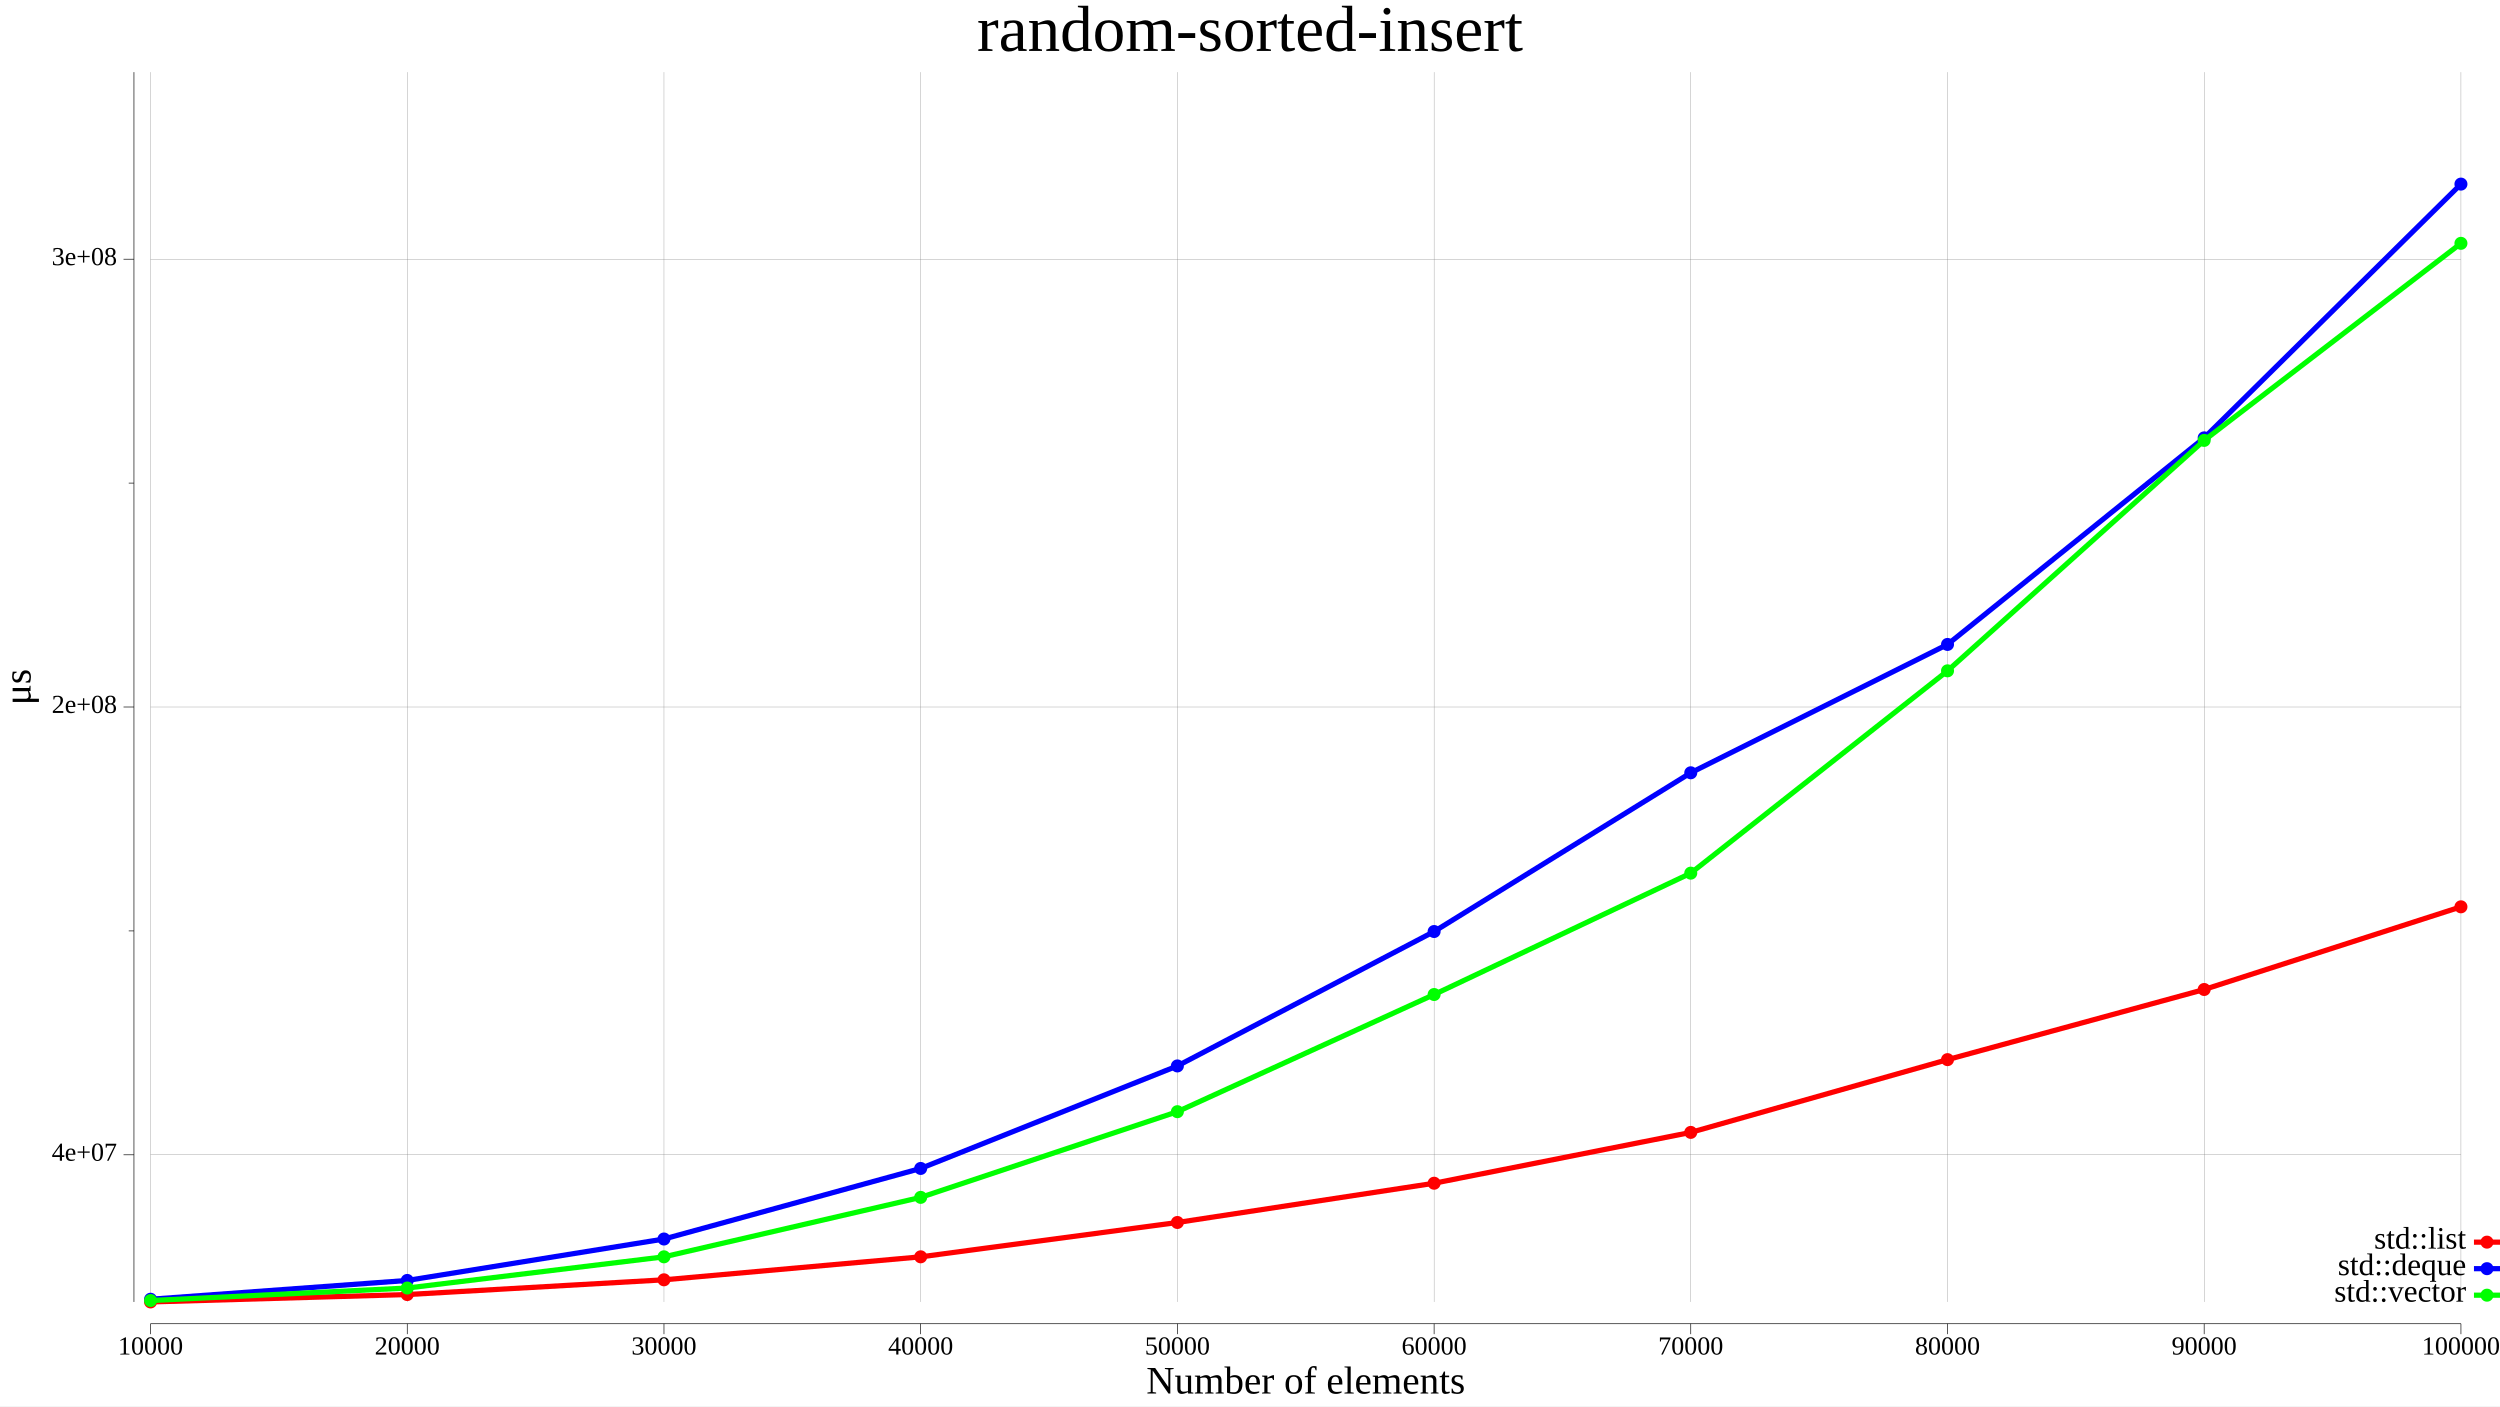
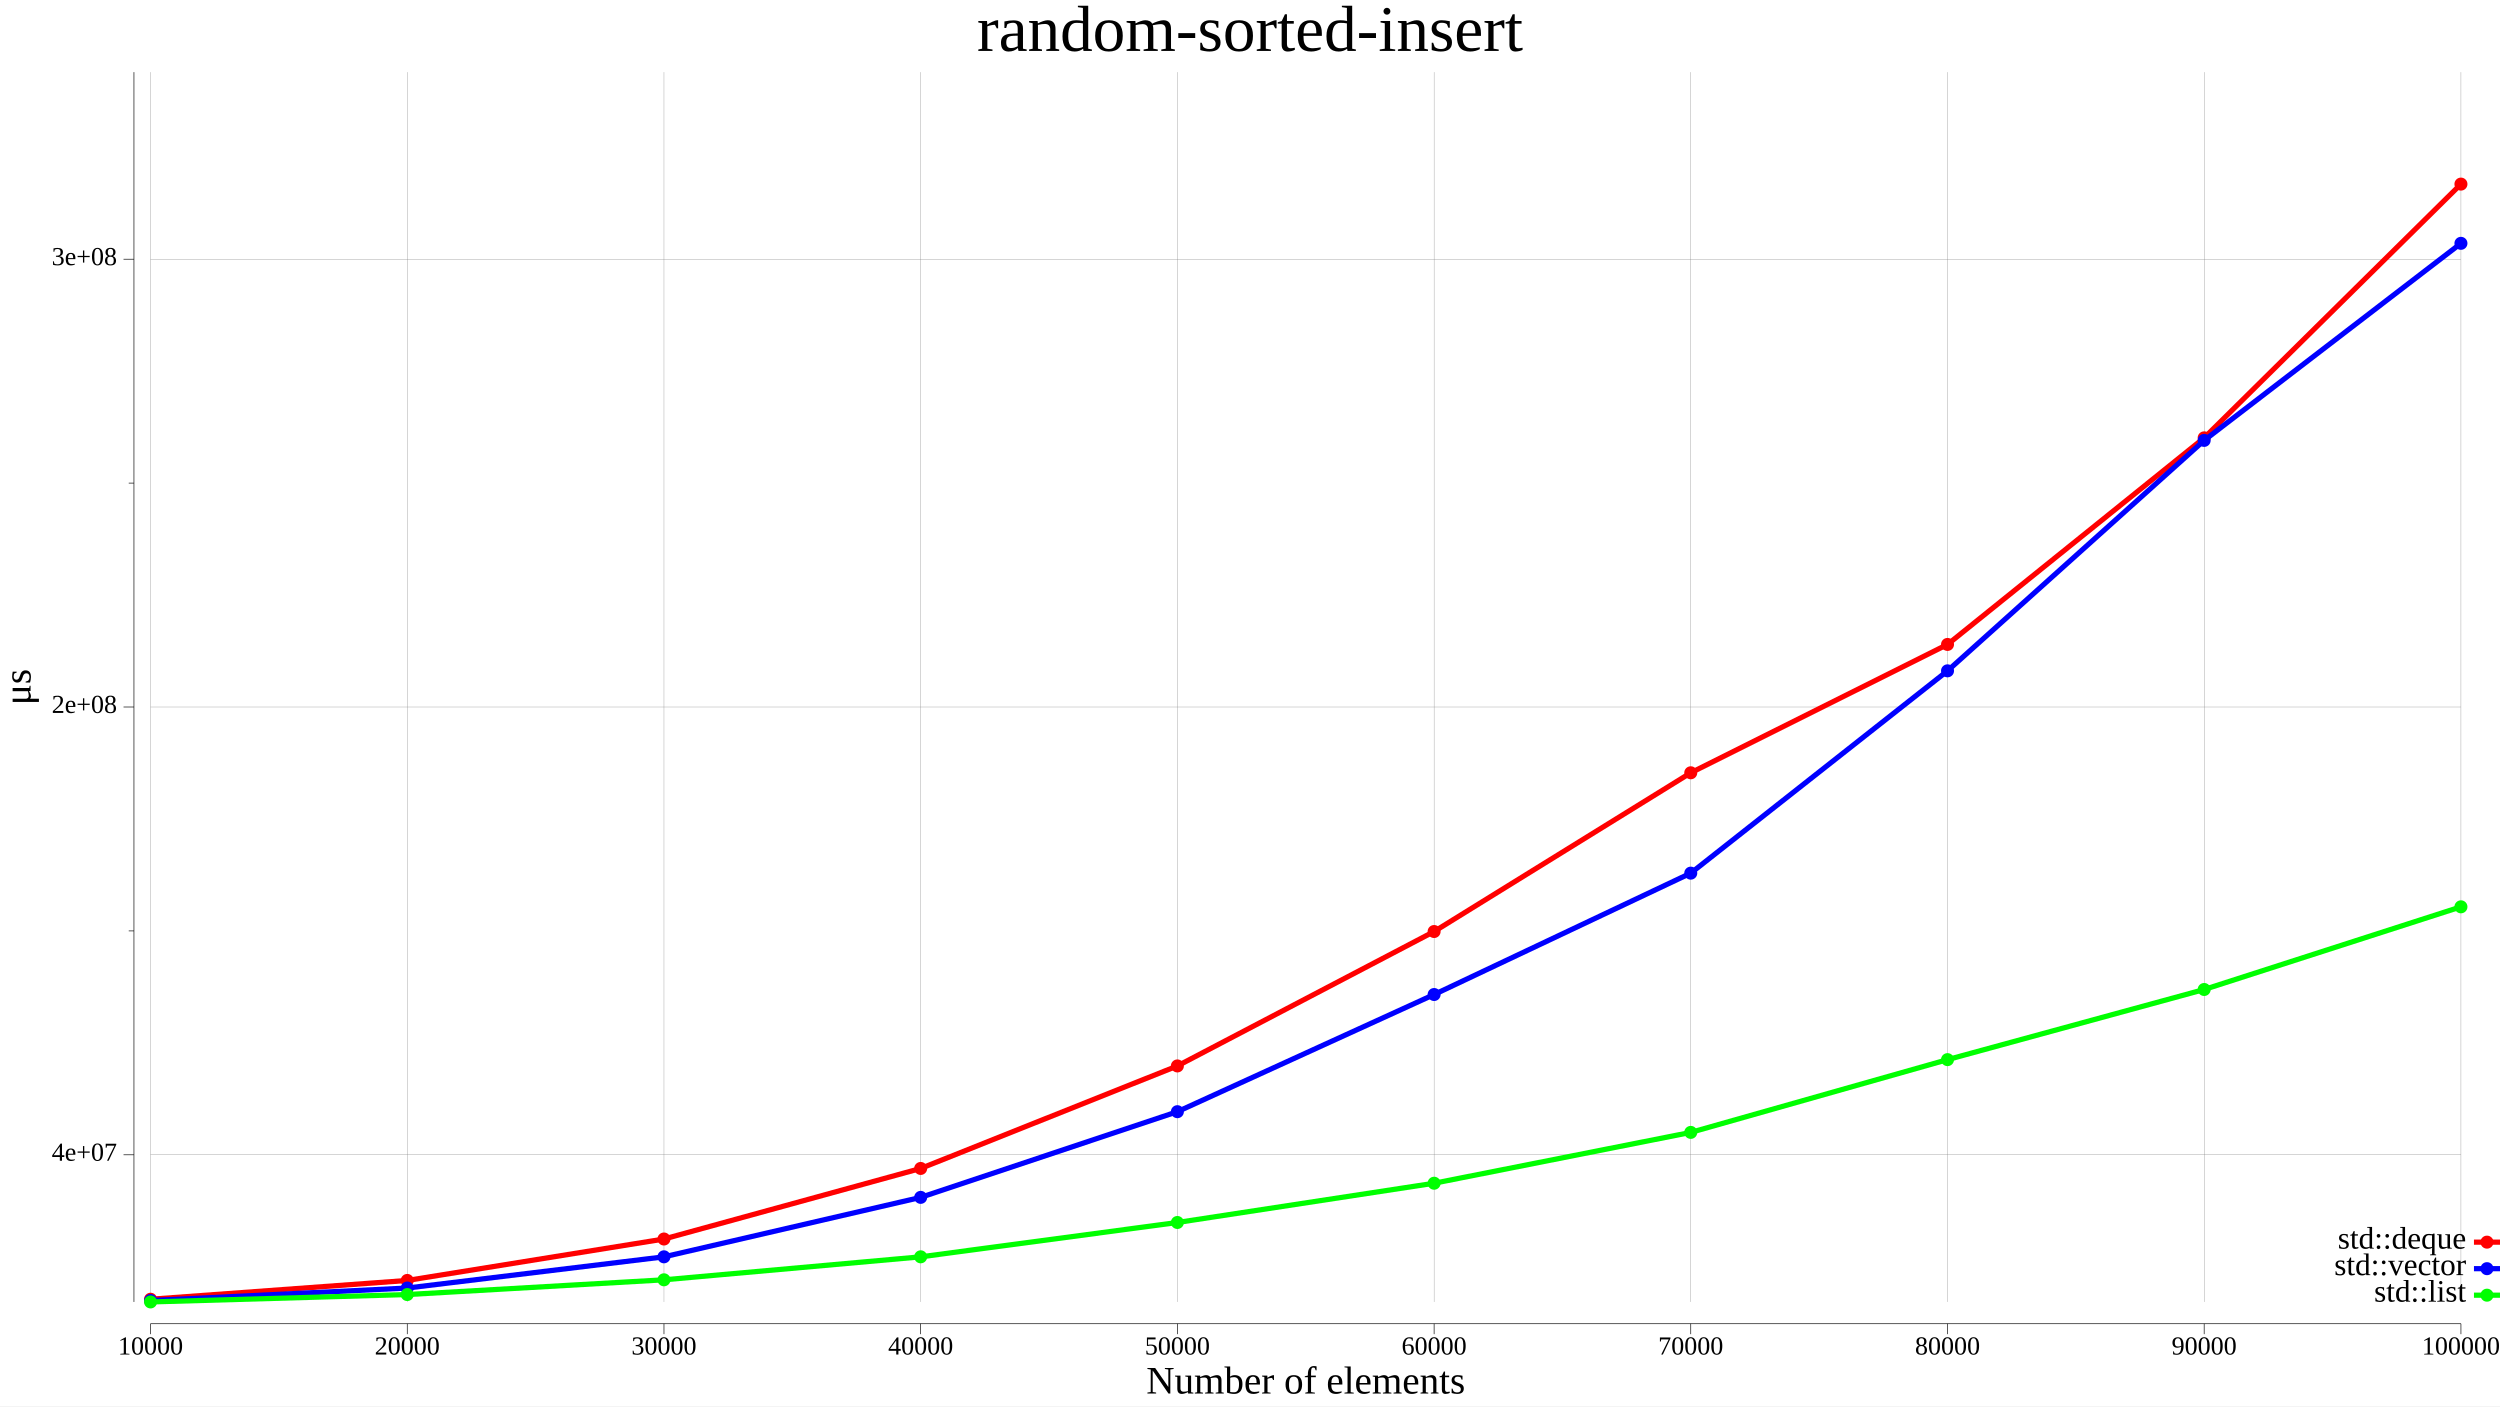
<svg xmlns="http://www.w3.org/2000/svg" width="1920pt" height="1080pt" viewBox="0 0 1920 1080">
  <g transform="scale(1, -1) translate(0, -1080)">
    <path d="M0,0L1920,0L1920,1080L0,1080Z" style="fill:#FFFFFF" />
    <text x="750.34" y="-1040.9" transform="scale(1, -1)" style="font-family:Liberation Serif;font-variant:normal;font-weight:normal;font-style:normal;font-size:50px">random-sorted-insert</text>
    <text x="880.35" y="-9.756" transform="scale(1, -1)" style="font-family:Liberation Serif;font-variant:normal;font-weight:normal;font-style:normal;font-size:30px">Number of elements</text>
    <text x="90.618" y="-39.727" transform="scale(1, -1)" style="font-family:Liberation Serif;font-variant:normal;font-weight:normal;font-style:normal;font-size:20px">10000</text>
    <text x="287.77" y="-39.727" transform="scale(1, -1)" style="font-family:Liberation Serif;font-variant:normal;font-weight:normal;font-style:normal;font-size:20px">20000</text>
    <text x="484.93" y="-39.727" transform="scale(1, -1)" style="font-family:Liberation Serif;font-variant:normal;font-weight:normal;font-style:normal;font-size:20px">30000</text>
    <text x="682.08" y="-39.727" transform="scale(1, -1)" style="font-family:Liberation Serif;font-variant:normal;font-weight:normal;font-style:normal;font-size:20px">40000</text>
    <text x="879.23" y="-39.727" transform="scale(1, -1)" style="font-family:Liberation Serif;font-variant:normal;font-weight:normal;font-style:normal;font-size:20px">50000</text>
    <text x="1076.4" y="-39.727" transform="scale(1, -1)" style="font-family:Liberation Serif;font-variant:normal;font-weight:normal;font-style:normal;font-size:20px">60000</text>
    <text x="1273.5" y="-39.727" transform="scale(1, -1)" style="font-family:Liberation Serif;font-variant:normal;font-weight:normal;font-style:normal;font-size:20px">70000</text>
    <text x="1470.7" y="-39.727" transform="scale(1, -1)" style="font-family:Liberation Serif;font-variant:normal;font-weight:normal;font-style:normal;font-size:20px">80000</text>
    <text x="1667.8" y="-39.727" transform="scale(1, -1)" style="font-family:Liberation Serif;font-variant:normal;font-weight:normal;font-style:normal;font-size:20px">90000</text>
    <text x="1860" y="-39.727" transform="scale(1, -1)" style="font-family:Liberation Serif;font-variant:normal;font-weight:normal;font-style:normal;font-size:20px">100000</text>
    <path d="M115.62,55.371L115.62,63.371" style="fill:none;stroke:#000000;stroke-width:0.5" />
    <path d="M312.77,55.371L312.77,63.371" style="fill:none;stroke:#000000;stroke-width:0.5" />
    <path d="M509.93,55.371L509.93,63.371" style="fill:none;stroke:#000000;stroke-width:0.5" />
    <path d="M707.08,55.371L707.08,63.371" style="fill:none;stroke:#000000;stroke-width:0.5" />
    <path d="M904.23,55.371L904.23,63.371" style="fill:none;stroke:#000000;stroke-width:0.5" />
    <path d="M1101.4,55.371L1101.4,63.371" style="fill:none;stroke:#000000;stroke-width:0.5" />
    <path d="M1298.5,55.371L1298.5,63.371" style="fill:none;stroke:#000000;stroke-width:0.5" />
    <path d="M1495.7,55.371L1495.7,63.371" style="fill:none;stroke:#000000;stroke-width:0.5" />
    <path d="M1692.8,55.371L1692.8,63.371" style="fill:none;stroke:#000000;stroke-width:0.5" />
    <path d="M1890,55.371L1890,63.371" style="fill:none;stroke:#000000;stroke-width:0.5" />
    <path d="M115.62,63.371L1890,63.371" style="fill:none;stroke:#000000;stroke-width:0.5" />
    <g transform="rotate(90)">
      <text x="538.49" y="23.467" transform="scale(1, -1)" style="font-family:Liberation Serif;font-variant:normal;font-weight:normal;font-style:normal;font-size:30px">μs</text>
    </g>
    <text x="39.712" y="-188.54" transform="scale(1, -1)" style="font-family:Liberation Serif;font-variant:normal;font-weight:normal;font-style:normal;font-size:20px">4e+07</text>
    <text x="39.712" y="-532.45" transform="scale(1, -1)" style="font-family:Liberation Serif;font-variant:normal;font-weight:normal;font-style:normal;font-size:20px">2e+08</text>
    <text x="39.712" y="-876.36" transform="scale(1, -1)" style="font-family:Liberation Serif;font-variant:normal;font-weight:normal;font-style:normal;font-size:20px">3e+08</text>
    <path d="M94.868,193.11L102.87,193.11" style="fill:none;stroke:#000000;stroke-width:0.5" />
    <path d="M94.868,537.02L102.87,537.02" style="fill:none;stroke:#000000;stroke-width:0.5" />
    <path d="M94.868,880.93L102.87,880.93" style="fill:none;stroke:#000000;stroke-width:0.5" />
    <path d="M98.868,365.06L102.87,365.06" style="fill:none;stroke:#000000;stroke-width:0.5" />
    <path d="M98.868,708.98L102.87,708.98" style="fill:none;stroke:#000000;stroke-width:0.5" />
    <path d="M102.87,80.11L102.87,1024.6" style="fill:none;stroke:#000000;stroke-width:0.5" />
    <path d="M115.62,80.11L115.62,1024.6" style="fill:none;stroke:#808080;stroke-width:0.25" />
    <path d="M312.77,80.11L312.77,1024.6" style="fill:none;stroke:#808080;stroke-width:0.25" />
    <path d="M509.93,80.11L509.93,1024.6" style="fill:none;stroke:#808080;stroke-width:0.25" />
    <path d="M707.08,80.11L707.08,1024.6" style="fill:none;stroke:#808080;stroke-width:0.25" />
    <path d="M904.23,80.11L904.23,1024.6" style="fill:none;stroke:#808080;stroke-width:0.25" />
    <path d="M1101.4,80.11L1101.4,1024.6" style="fill:none;stroke:#808080;stroke-width:0.25" />
    <path d="M1298.5,80.11L1298.5,1024.6" style="fill:none;stroke:#808080;stroke-width:0.25" />
    <path d="M1495.7,80.11L1495.7,1024.6" style="fill:none;stroke:#808080;stroke-width:0.25" />
    <path d="M1692.8,80.11L1692.8,1024.6" style="fill:none;stroke:#808080;stroke-width:0.25" />
    <path d="M1890,80.11L1890,1024.6" style="fill:none;stroke:#808080;stroke-width:0.25" />
    <path d="M115.62,193.11L1890,193.11" style="fill:none;stroke:#808080;stroke-width:0.25" />
    <path d="M115.62,537.02L1890,537.02" style="fill:none;stroke:#808080;stroke-width:0.25" />
    <path d="M115.62,880.93L1890,880.93" style="fill:none;stroke:#808080;stroke-width:0.25" />
-     <path d="M115.62,80.11L312.77,85.786L509.93,97.108L707.08,114.76L904.23,141.13L1101.4,171.28L1298.5,210.32L1495.7,266.2L1692.8,320.07L1890,383.56" style="fill:none;stroke:#FF0000;stroke-width:4" />
-     <path d="M120.62,80.11A5,5 0 1 1 110.62,80.11A5,5 0 1 1 120.62,80.11Z" style="fill:#FF0000" />
-     <path d="M317.77,85.786A5,5 0 1 1 307.77,85.786A5,5 0 1 1 317.77,85.786Z" style="fill:#FF0000" />
-     <path d="M514.93,97.108A5,5 0 1 1 504.93,97.108A5,5 0 1 1 514.93,97.108Z" style="fill:#FF0000" />
-     <path d="M712.08,114.76A5,5 0 1 1 702.08,114.76A5,5 0 1 1 712.08,114.76Z" style="fill:#FF0000" />
-     <path d="M909.23,141.13A5,5 0 1 1 899.23,141.13A5,5 0 1 1 909.23,141.13Z" style="fill:#FF0000" />
-     <path d="M1106.4,171.28A5,5 0 1 1 1096.4,171.28A5,5 0 1 1 1106.4,171.28Z" style="fill:#FF0000" />
-     <path d="M1303.5,210.32A5,5 0 1 1 1293.5,210.32A5,5 0 1 1 1303.5,210.32Z" style="fill:#FF0000" />
-     <path d="M1500.7,266.2A5,5 0 1 1 1490.7,266.2A5,5 0 1 1 1500.7,266.2Z" style="fill:#FF0000" />
-     <path d="M1697.8,320.07A5,5 0 1 1 1687.8,320.07A5,5 0 1 1 1697.8,320.07Z" style="fill:#FF0000" />
-     <path d="M1895,383.56A5,5 0 1 1 1885,383.56A5,5 0 1 1 1895,383.56Z" style="fill:#FF0000" />
-     <path d="M115.62,82.18L312.77,96.62L509.93,128.44L707.08,182.63L904.23,261.36L1101.4,364.59L1298.5,486.5L1495.7,585.07L1692.8,743.73L1890,938.61" style="fill:none;stroke:#0000FF;stroke-width:4" />
-     <path d="M120.62,82.18A5,5 0 1 1 110.62,82.18A5,5 0 1 1 120.62,82.18Z" style="fill:#0000FF" />
-     <path d="M317.77,96.62A5,5 0 1 1 307.77,96.62A5,5 0 1 1 317.77,96.62Z" style="fill:#0000FF" />
-     <path d="M514.93,128.44A5,5 0 1 1 504.93,128.44A5,5 0 1 1 514.93,128.44Z" style="fill:#0000FF" />
-     <path d="M712.08,182.63A5,5 0 1 1 702.08,182.63A5,5 0 1 1 712.08,182.63Z" style="fill:#0000FF" />
-     <path d="M909.23,261.36A5,5 0 1 1 899.23,261.36A5,5 0 1 1 909.23,261.36Z" style="fill:#0000FF" />
-     <path d="M1106.4,364.59A5,5 0 1 1 1096.4,364.59A5,5 0 1 1 1106.4,364.59Z" style="fill:#0000FF" />
-     <path d="M1303.5,486.5A5,5 0 1 1 1293.5,486.5A5,5 0 1 1 1303.5,486.5Z" style="fill:#0000FF" />
-     <path d="M1500.7,585.07A5,5 0 1 1 1490.7,585.07A5,5 0 1 1 1500.7,585.07Z" style="fill:#0000FF" />
-     <path d="M1697.8,743.73A5,5 0 1 1 1687.8,743.73A5,5 0 1 1 1697.8,743.73Z" style="fill:#0000FF" />
-     <path d="M1895,938.61A5,5 0 1 1 1885,938.61A5,5 0 1 1 1895,938.61Z" style="fill:#0000FF" />
-     <path d="M115.62,81.189L312.77,90.794L509.93,114.76L707.08,160.42L904.23,226.22L1101.4,316.21L1298.5,409.42L1495.7,564.8L1692.8,741.77L1890,893.12" style="fill:none;stroke:#00FF00;stroke-width:4" />
-     <path d="M120.62,81.189A5,5 0 1 1 110.62,81.189A5,5 0 1 1 120.62,81.189Z" style="fill:#00FF00" />
-     <path d="M317.77,90.794A5,5 0 1 1 307.77,90.794A5,5 0 1 1 317.77,90.794Z" style="fill:#00FF00" />
-     <path d="M514.93,114.76A5,5 0 1 1 504.93,114.76A5,5 0 1 1 514.93,114.76Z" style="fill:#00FF00" />
-     <path d="M712.08,160.42A5,5 0 1 1 702.08,160.42A5,5 0 1 1 712.08,160.42Z" style="fill:#00FF00" />
-     <path d="M909.23,226.22A5,5 0 1 1 899.23,226.22A5,5 0 1 1 909.23,226.22Z" style="fill:#00FF00" />
-     <path d="M1106.4,316.21A5,5 0 1 1 1096.4,316.21A5,5 0 1 1 1106.4,316.21Z" style="fill:#00FF00" />
-     <path d="M1303.5,409.42A5,5 0 1 1 1293.5,409.42A5,5 0 1 1 1303.5,409.42Z" style="fill:#00FF00" />
-     <path d="M1500.7,564.8A5,5 0 1 1 1490.7,564.8A5,5 0 1 1 1500.7,564.8Z" style="fill:#00FF00" />
-     <path d="M1697.8,741.77A5,5 0 1 1 1687.8,741.77A5,5 0 1 1 1697.8,741.77Z" style="fill:#00FF00" />
-     <path d="M1895,893.12A5,5 0 1 1 1885,893.12A5,5 0 1 1 1895,893.12Z" style="fill:#00FF00" />
+     <path d="M115.62,82.18L312.77,96.62L509.93,128.44L707.08,182.63L904.23,261.36L1101.4,364.59L1298.5,486.5L1495.7,585.07L1692.8,743.73L1890,938.61" style="fill:none;stroke:#FF0000;stroke-width:4" />
+     <path d="M120.62,82.18A5,5 0 1 1 110.62,82.18A5,5 0 1 1 120.62,82.18Z" style="fill:#FF0000" />
+     <path d="M317.77,96.62A5,5 0 1 1 307.77,96.62A5,5 0 1 1 317.77,96.62Z" style="fill:#FF0000" />
+     <path d="M514.93,128.44A5,5 0 1 1 504.93,128.44A5,5 0 1 1 514.93,128.44Z" style="fill:#FF0000" />
+     <path d="M712.08,182.63A5,5 0 1 1 702.08,182.63A5,5 0 1 1 712.08,182.63Z" style="fill:#FF0000" />
+     <path d="M909.23,261.36A5,5 0 1 1 899.23,261.36A5,5 0 1 1 909.23,261.36Z" style="fill:#FF0000" />
+     <path d="M1106.4,364.59A5,5 0 1 1 1096.4,364.59A5,5 0 1 1 1106.4,364.59Z" style="fill:#FF0000" />
+     <path d="M1303.5,486.5A5,5 0 1 1 1293.5,486.5A5,5 0 1 1 1303.5,486.5Z" style="fill:#FF0000" />
+     <path d="M1500.7,585.07A5,5 0 1 1 1490.7,585.07A5,5 0 1 1 1500.7,585.07Z" style="fill:#FF0000" />
+     <path d="M1697.8,743.73A5,5 0 1 1 1687.8,743.73A5,5 0 1 1 1697.8,743.73Z" style="fill:#FF0000" />
+     <path d="M1895,938.61A5,5 0 1 1 1885,938.61A5,5 0 1 1 1895,938.61Z" style="fill:#FF0000" />
+     <path d="M115.62,81.189L312.77,90.794L509.93,114.76L707.08,160.42L904.23,226.22L1101.4,316.21L1298.5,409.42L1495.7,564.8L1692.8,741.77L1890,893.12" style="fill:none;stroke:#0000FF;stroke-width:4" />
+     <path d="M120.62,81.189A5,5 0 1 1 110.62,81.189A5,5 0 1 1 120.62,81.189Z" style="fill:#0000FF" />
+     <path d="M317.77,90.794A5,5 0 1 1 307.77,90.794A5,5 0 1 1 317.77,90.794Z" style="fill:#0000FF" />
+     <path d="M514.93,114.76A5,5 0 1 1 504.93,114.76A5,5 0 1 1 514.93,114.76Z" style="fill:#0000FF" />
+     <path d="M712.08,160.42A5,5 0 1 1 702.08,160.42A5,5 0 1 1 712.08,160.42Z" style="fill:#0000FF" />
+     <path d="M909.23,226.22A5,5 0 1 1 899.23,226.22A5,5 0 1 1 909.23,226.22Z" style="fill:#0000FF" />
+     <path d="M1106.4,316.21A5,5 0 1 1 1096.4,316.21A5,5 0 1 1 1106.4,316.21Z" style="fill:#0000FF" />
+     <path d="M1303.5,409.42A5,5 0 1 1 1293.5,409.42A5,5 0 1 1 1303.5,409.42Z" style="fill:#0000FF" />
+     <path d="M1500.7,564.8A5,5 0 1 1 1490.7,564.8A5,5 0 1 1 1500.7,564.8Z" style="fill:#0000FF" />
+     <path d="M1697.8,741.77A5,5 0 1 1 1687.8,741.77A5,5 0 1 1 1697.8,741.77Z" style="fill:#0000FF" />
+     <path d="M1895,893.12A5,5 0 1 1 1885,893.12A5,5 0 1 1 1895,893.12Z" style="fill:#0000FF" />
+     <path d="M115.62,80.11L312.77,85.786L509.93,97.108L707.08,114.76L904.23,141.13L1101.4,171.28L1298.5,210.32L1495.7,266.2L1692.8,320.07L1890,383.56" style="fill:none;stroke:#00FF00;stroke-width:4" />
+     <path d="M120.62,80.11A5,5 0 1 1 110.62,80.11A5,5 0 1 1 120.62,80.11Z" style="fill:#00FF00" />
+     <path d="M317.77,85.786A5,5 0 1 1 307.77,85.786A5,5 0 1 1 317.77,85.786Z" style="fill:#00FF00" />
+     <path d="M514.93,97.108A5,5 0 1 1 504.93,97.108A5,5 0 1 1 514.93,97.108Z" style="fill:#00FF00" />
+     <path d="M712.08,114.76A5,5 0 1 1 702.08,114.76A5,5 0 1 1 712.08,114.76Z" style="fill:#00FF00" />
+     <path d="M909.23,141.13A5,5 0 1 1 899.23,141.13A5,5 0 1 1 909.23,141.13Z" style="fill:#00FF00" />
+     <path d="M1106.4,171.28A5,5 0 1 1 1096.4,171.28A5,5 0 1 1 1106.4,171.28Z" style="fill:#00FF00" />
+     <path d="M1303.5,210.32A5,5 0 1 1 1293.5,210.32A5,5 0 1 1 1303.5,210.32Z" style="fill:#00FF00" />
+     <path d="M1500.7,266.2A5,5 0 1 1 1490.7,266.2A5,5 0 1 1 1500.7,266.2Z" style="fill:#00FF00" />
+     <path d="M1697.8,320.07A5,5 0 1 1 1687.8,320.07A5,5 0 1 1 1697.8,320.07Z" style="fill:#00FF00" />
+     <path d="M1895,383.56A5,5 0 1 1 1885,383.56A5,5 0 1 1 1895,383.56Z" style="fill:#00FF00" />
    <path d="M1900,126.03L1920,126.03" style="fill:none;stroke:#FF0000;stroke-width:4" />
    <path d="M1915,126.03A5,5 0 1 1 1905,126.03A5,5 0 1 1 1915,126.03Z" style="fill:#FF0000" />
-     <text x="1823.3" y="-121.05" transform="scale(1, -1)" style="font-family:Liberation Serif;font-variant:normal;font-weight:normal;font-style:normal;font-size:24px">std::list</text>
+     <text x="1795.4" y="-121.05" transform="scale(1, -1)" style="font-family:Liberation Serif;font-variant:normal;font-weight:normal;font-style:normal;font-size:24px">std::deque</text>
    <path d="M1900,105.66L1920,105.66" style="fill:none;stroke:#0000FF;stroke-width:4" />
    <path d="M1915,105.66A5,5 0 1 1 1905,105.66A5,5 0 1 1 1915,105.66Z" style="fill:#0000FF" />
-     <text x="1795.4" y="-100.69" transform="scale(1, -1)" style="font-family:Liberation Serif;font-variant:normal;font-weight:normal;font-style:normal;font-size:24px">std::deque</text>
+     <text x="1792.7" y="-100.69" transform="scale(1, -1)" style="font-family:Liberation Serif;font-variant:normal;font-weight:normal;font-style:normal;font-size:24px">std::vector</text>
    <path d="M1900,85.294L1920,85.294" style="fill:none;stroke:#00FF00;stroke-width:4" />
    <path d="M1915,85.294A5,5 0 1 1 1905,85.294A5,5 0 1 1 1915,85.294Z" style="fill:#00FF00" />
-     <text x="1792.7" y="-80.319" transform="scale(1, -1)" style="font-family:Liberation Serif;font-variant:normal;font-weight:normal;font-style:normal;font-size:24px">std::vector</text>
+     <text x="1823.3" y="-80.319" transform="scale(1, -1)" style="font-family:Liberation Serif;font-variant:normal;font-weight:normal;font-style:normal;font-size:24px">std::list</text>
  </g>
</svg>
